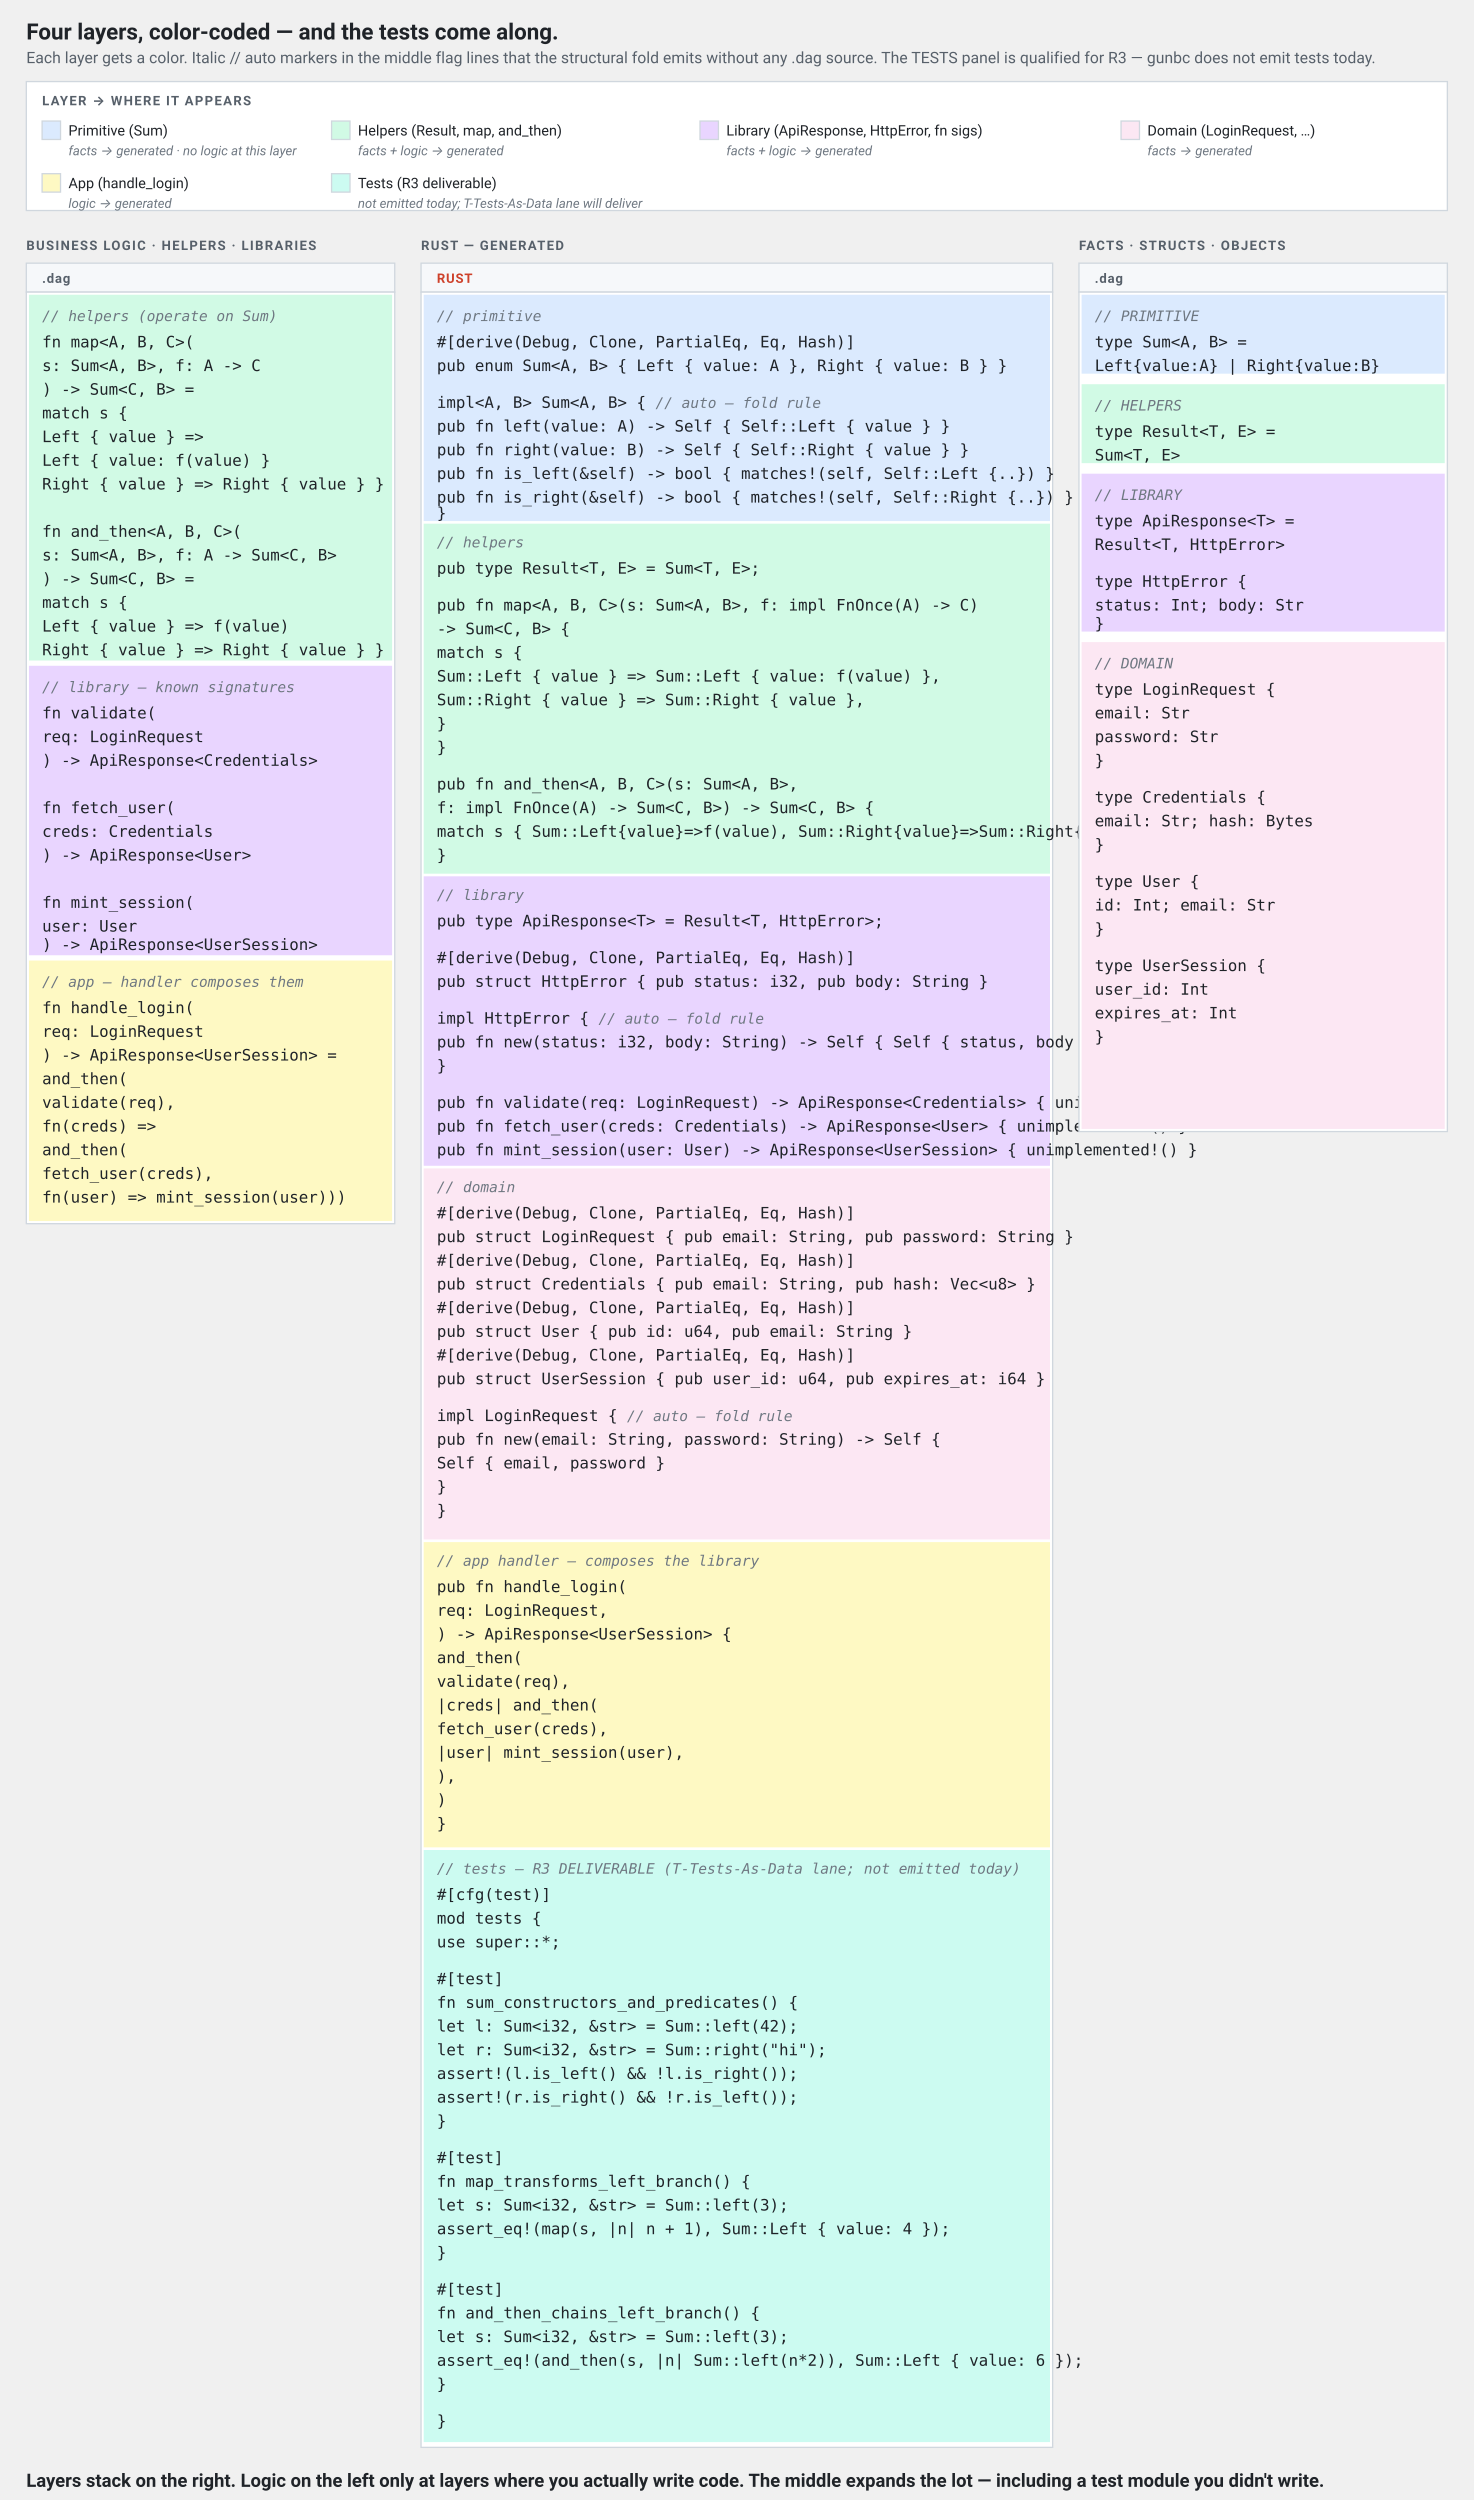
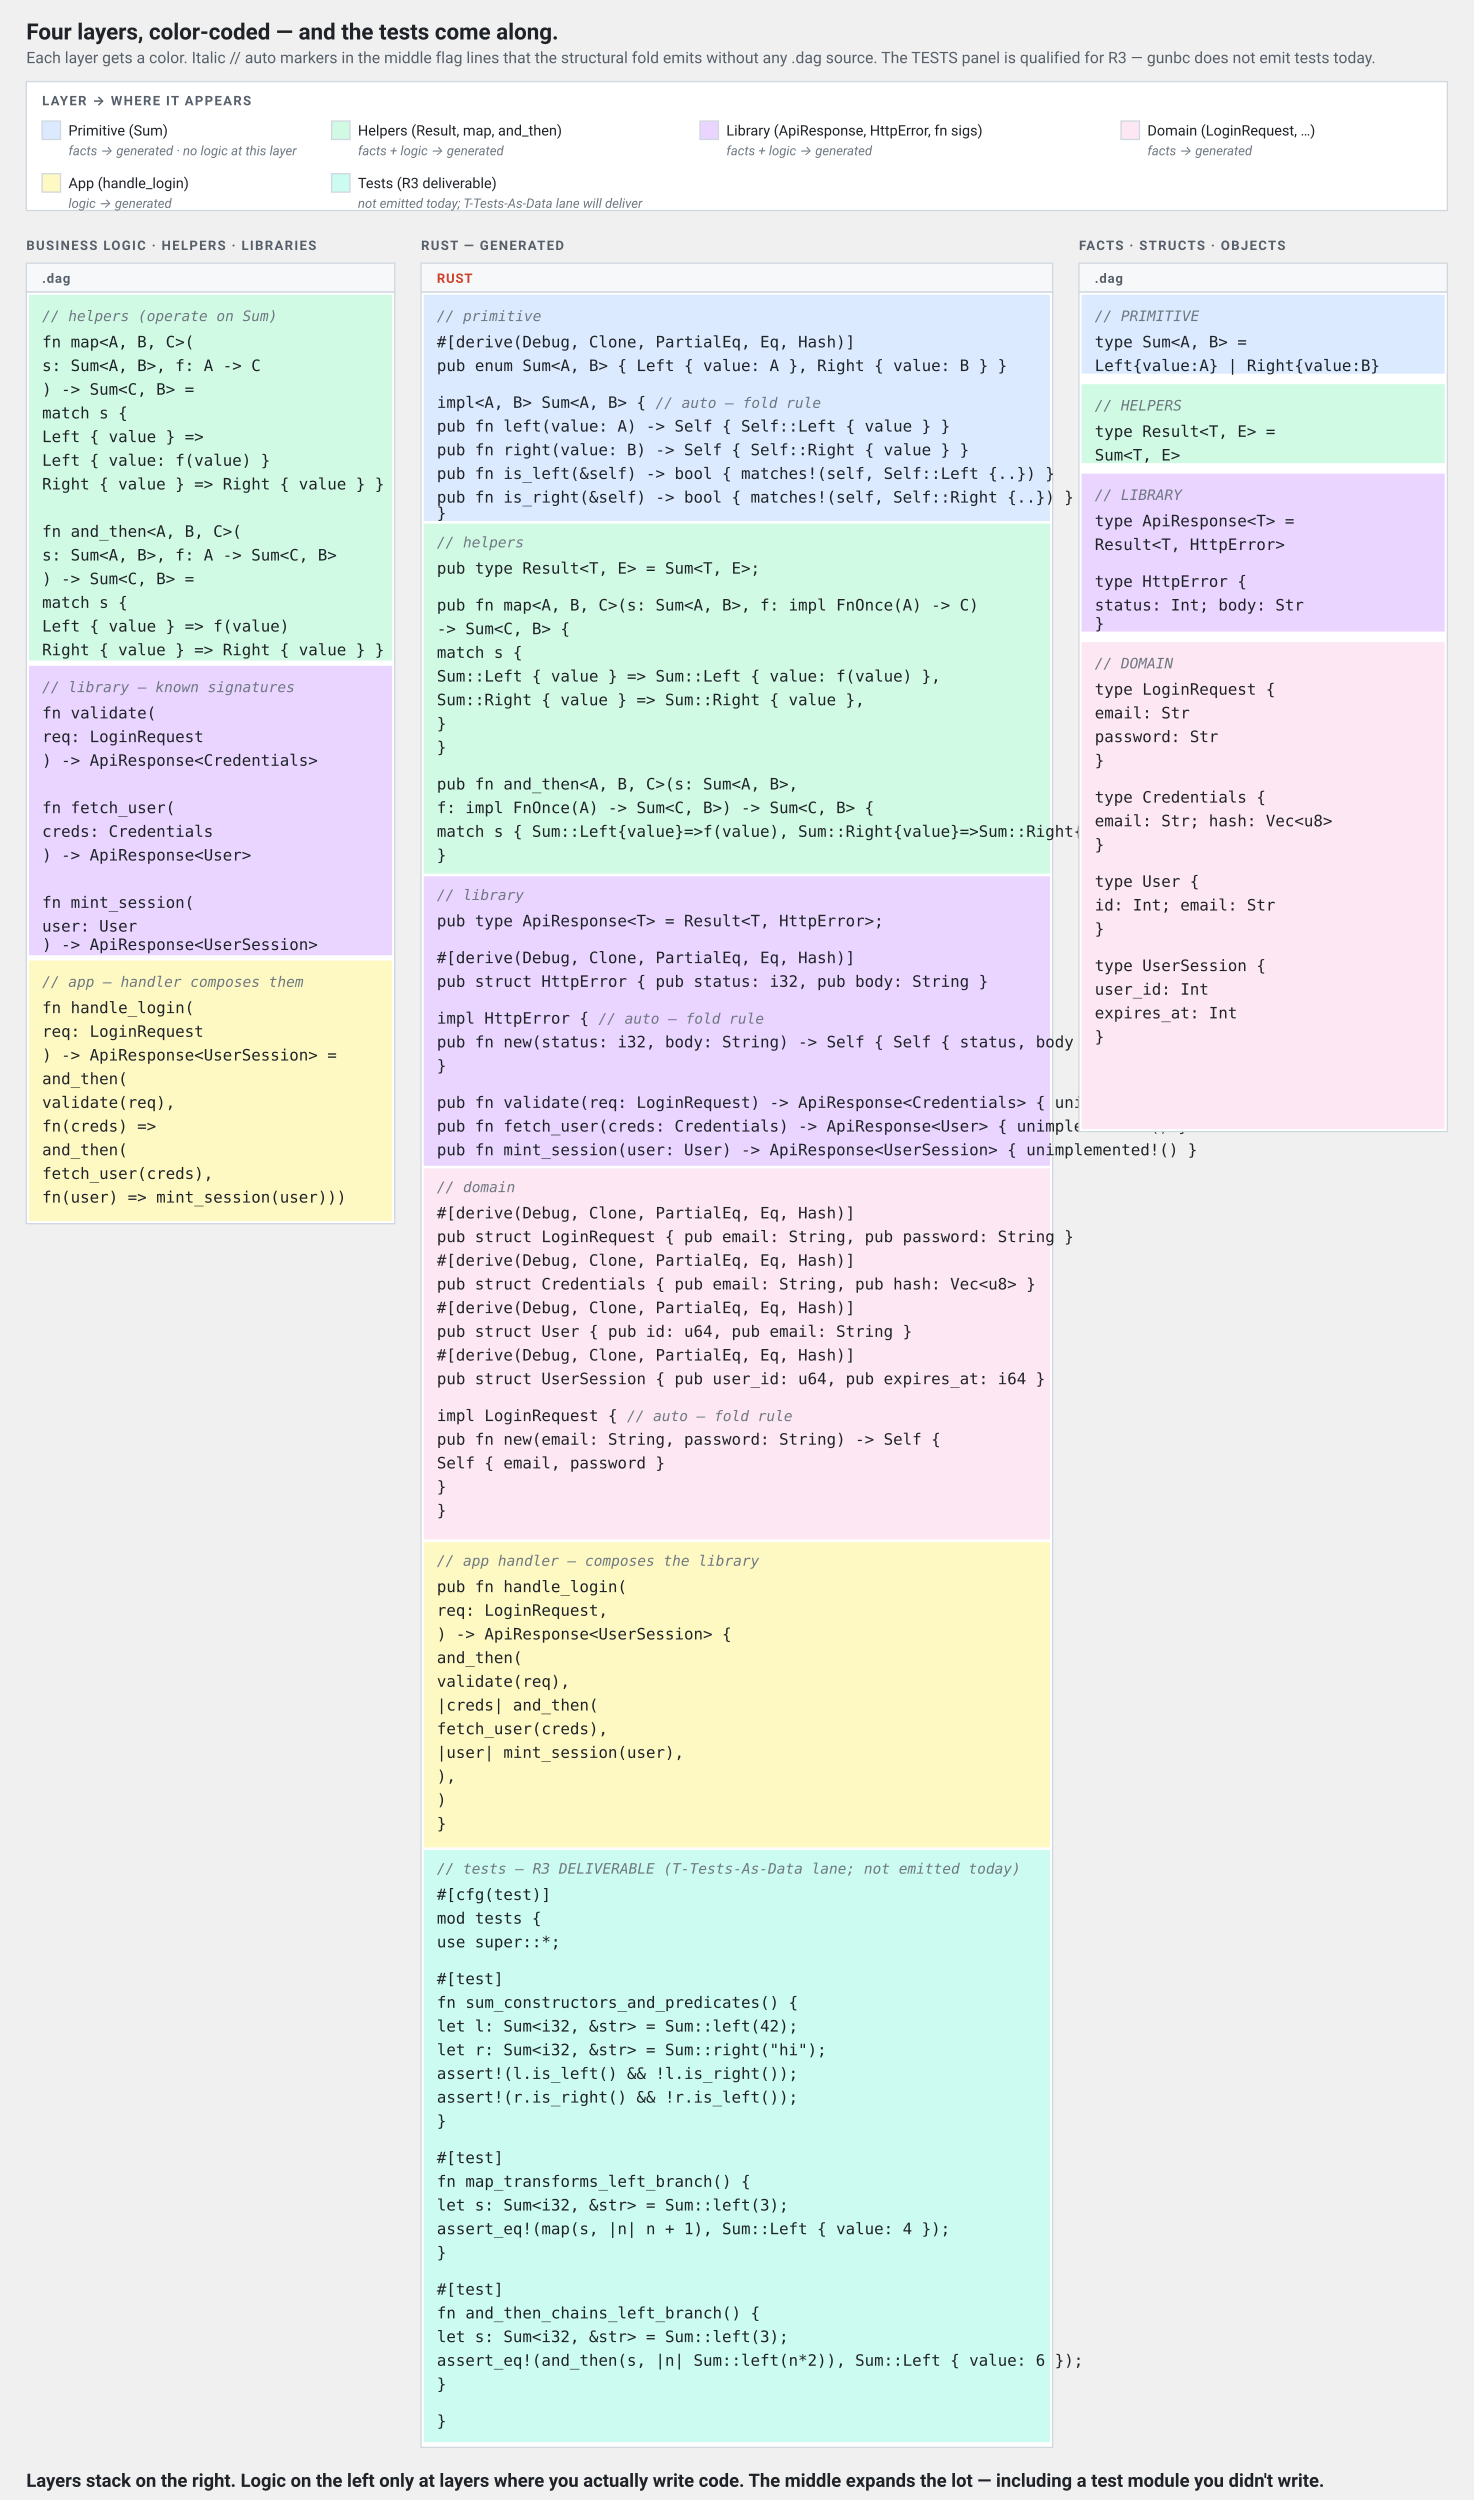
<svg xmlns="http://www.w3.org/2000/svg" viewBox="0 0 1120 1900" font-family="-apple-system, BlinkMacSystemFont, 'Segoe UI', Roboto, sans-serif">
  <defs>
    <style>
      .title { font-size: 17px; font-weight: 600; fill: #1f2328; }
      .sub { font-size: 12px; fill: #57606a; }
      .col-label { font-size: 10px; font-weight: 700; fill: #57606a; letter-spacing: 0.10em; }
      .badge { font-size: 10px; font-weight: 700; letter-spacing: 0.06em; }
      .badge-rust { fill: #ce422b; }
      .badge-dag  { fill: #57606a; }
      .code   { font-family: ui-monospace, 'SF Mono', Menlo, Consolas, monospace; font-size: 12px; fill: #1f2328; }
      .layer  { font-family: ui-monospace, 'SF Mono', Menlo, Consolas, monospace; font-size: 11px; font-style: italic; fill: #6e7781; }
      .card { fill: #ffffff; stroke: #d0d7de; stroke-width: 1; }
      .card-header { fill: #f6f8fa; stroke: #d0d7de; stroke-width: 1; }
      .punchline { font-size: 14px; font-weight: 600; fill: #1f2328; }

      /* Layer tints — same color appears wherever that layer has content */
      .tint-primitive { fill: #dbeafe; }   /* blue   */
      .tint-helpers   { fill: #d1fae5; }   /* green  */
      .tint-library   { fill: #e9d5ff; }   /* purple */
      .tint-domain    { fill: #fce7f3; }   /* pink   */
      .tint-app       { fill: #fef9c3; }   /* yellow */
      .tint-tests     { fill: #ccfbf1; }   /* teal   */

      /* Legend block */
      .legend-swatch { stroke: #d0d7de; stroke-width: 1; }
      .legend-text   { font-size: 11px; fill: #1f2328; }
      .legend-meta   { font-size: 10px; fill: #6e7781; font-style: italic; }
      .legend-frame  { fill: #ffffff; stroke: #d0d7de; stroke-width: 1; }
    </style>
  </defs>
  <text x="20" y="30" class="title">Four layers, color-coded — and the tests come along.</text>
  <text x="20" y="48" class="sub">Each layer gets a color. Italic // auto markers in the middle flag lines that the structural fold emits without any .dag source. The TESTS panel is qualified for R3 — gunbc does not emit tests today.</text>
  <rect x="20" y="62" width="1080" height="98" class="legend-frame" />
  <text x="32" y="80" class="col-label">LAYER → WHERE IT APPEARS</text>
  <rect x="32" y="92" width="14" height="14" class="legend-swatch tint-primitive" />
  <text x="52" y="103" class="legend-text">Primitive (Sum)</text>
  <text x="52" y="118" class="legend-meta">facts → generated  ·  no logic at this layer</text>
  <rect x="252" y="92" width="14" height="14" class="legend-swatch tint-helpers" />
  <text x="272" y="103" class="legend-text">Helpers (Result, map, and_then)</text>
  <text x="272" y="118" class="legend-meta">facts + logic → generated</text>
  <rect x="532" y="92" width="14" height="14" class="legend-swatch tint-library" />
  <text x="552" y="103" class="legend-text">Library (ApiResponse, HttpError, fn sigs)</text>
  <text x="552" y="118" class="legend-meta">facts + logic → generated</text>
  <rect x="852" y="92" width="14" height="14" class="legend-swatch tint-domain" />
  <text x="872" y="103" class="legend-text">Domain (LoginRequest, …)</text>
  <text x="872" y="118" class="legend-meta">facts → generated</text>
  <rect x="32" y="132" width="14" height="14" class="legend-swatch tint-app" />
  <text x="52" y="143" class="legend-text">App (handle_login)</text>
  <text x="52" y="158" class="legend-meta">logic → generated</text>
  <rect x="252" y="132" width="14" height="14" class="legend-swatch tint-tests" />
  <text x="272" y="143" class="legend-text">Tests (R3 deliverable)</text>
  <text x="272" y="158" class="legend-meta">not emitted today; T-Tests-As-Data lane will deliver</text>
  <text x="20" y="190" class="col-label">BUSINESS LOGIC · HELPERS · LIBRARIES</text>
  <text x="320" y="190" class="col-label">RUST — GENERATED</text>
  <text x="820" y="190" class="col-label">FACTS · STRUCTS · OBJECTS</text>
  <rect x="20" y="200" width="280" height="22" class="card-header" />
  <text x="32" y="215" class="badge badge-dag">.dag</text>
  <rect x="20" y="222" width="280" height="708" class="card" />
  <rect x="22" y="224" width="276" height="278" class="tint-helpers" />
  <rect x="22" y="506" width="276" height="220" class="tint-library" />
  <rect x="22" y="730" width="276" height="198" class="tint-app" />
  <text x="32" y="244" class="layer">// helpers (operate on Sum)</text>
  <text x="32" y="264" class="code">fn map&lt;A, B, C&gt;(</text>
  <text x="32" y="282" class="code">    s: Sum&lt;A, B&gt;, f: A -&gt; C</text>
  <text x="32" y="300" class="code">) -&gt; Sum&lt;C, B&gt; =</text>
  <text x="32" y="318" class="code">  match s {</text>
  <text x="32" y="336" class="code">    Left  { value } =&gt;</text>
  <text x="32" y="354" class="code">      Left { value: f(value) }</text>
  <text x="32" y="372" class="code">    Right { value } =&gt; Right { value } }</text>
  <text x="32" y="408" class="code">fn and_then&lt;A, B, C&gt;(</text>
  <text x="32" y="426" class="code">    s: Sum&lt;A, B&gt;, f: A -&gt; Sum&lt;C, B&gt;</text>
  <text x="32" y="444" class="code">) -&gt; Sum&lt;C, B&gt; =</text>
  <text x="32" y="462" class="code">  match s {</text>
  <text x="32" y="480" class="code">    Left  { value } =&gt; f(value)</text>
  <text x="32" y="498" class="code">    Right { value } =&gt; Right { value } }</text>
  <text x="32" y="526" class="layer">// library — known signatures</text>
  <text x="32" y="546" class="code">fn validate(</text>
  <text x="32" y="564" class="code">    req: LoginRequest</text>
  <text x="32" y="582" class="code">) -&gt; ApiResponse&lt;Credentials&gt;</text>
  <text x="32" y="618" class="code">fn fetch_user(</text>
  <text x="32" y="636" class="code">    creds: Credentials</text>
  <text x="32" y="654" class="code">) -&gt; ApiResponse&lt;User&gt;</text>
  <text x="32" y="690" class="code">fn mint_session(</text>
  <text x="32" y="708" class="code">    user: User</text>
  <text x="32" y="722" class="code">) -&gt; ApiResponse&lt;UserSession&gt;</text>
  <text x="32" y="750" class="layer">// app — handler composes them</text>
  <text x="32" y="770" class="code">fn handle_login(</text>
  <text x="32" y="788" class="code">    req: LoginRequest</text>
  <text x="32" y="806" class="code">) -&gt; ApiResponse&lt;UserSession&gt; =</text>
  <text x="32" y="824" class="code">  and_then(</text>
  <text x="32" y="842" class="code">    validate(req),</text>
  <text x="32" y="860" class="code">    fn(creds) =&gt;</text>
  <text x="32" y="878" class="code">      and_then(</text>
  <text x="32" y="896" class="code">        fetch_user(creds),</text>
  <text x="32" y="914" class="code">        fn(user) =&gt; mint_session(user)))</text>
  <rect x="320" y="200" width="480" height="22" class="card-header" />
  <text x="332" y="215" class="badge badge-rust">RUST</text>
  <rect x="320" y="222" width="480" height="1638" class="card" />
  <rect x="322" y="224" width="476" height="172" class="tint-primitive" />
  <rect x="322" y="398" width="476" height="266" class="tint-helpers" />
  <rect x="322" y="666" width="476" height="220" class="tint-library" />
  <rect x="322" y="888" width="476" height="282" class="tint-domain" />
  <rect x="322" y="1172" width="476" height="232" class="tint-app" />
  <rect x="322" y="1406" width="476" height="450" class="tint-tests" />
  <text x="332" y="244" class="layer">// primitive</text>
  <text x="332" y="264" class="code">#[derive(Debug, Clone, PartialEq, Eq, Hash)]</text>
  <text x="332" y="282" class="code">pub enum Sum&lt;A, B&gt; { Left { value: A }, Right { value: B } }</text>
  <text x="332" y="310" class="code">impl&lt;A, B&gt; Sum&lt;A, B&gt; {                            <tspan class="layer">// auto — fold rule</tspan>
  </text>
  <text x="332" y="328" class="code">    pub fn left(value: A)  -&gt; Self { Self::Left  { value } }</text>
  <text x="332" y="346" class="code">    pub fn right(value: B) -&gt; Self { Self::Right { value } }</text>
  <text x="332" y="364" class="code">    pub fn is_left(&amp;self)  -&gt; bool { matches!(self, Self::Left  {..}) }</text>
  <text x="332" y="382" class="code">    pub fn is_right(&amp;self) -&gt; bool { matches!(self, Self::Right {..}) }</text>
  <text x="332" y="394" class="code">}</text>
  <text x="332" y="416" class="layer">// helpers</text>
  <text x="332" y="436" class="code">pub type Result&lt;T, E&gt; = Sum&lt;T, E&gt;;</text>
  <text x="332" y="464" class="code">pub fn map&lt;A, B, C&gt;(s: Sum&lt;A, B&gt;, f: impl FnOnce(A) -&gt; C)</text>
  <text x="332" y="482" class="code">    -&gt; Sum&lt;C, B&gt; {</text>
  <text x="332" y="500" class="code">    match s {</text>
  <text x="332" y="518" class="code">        Sum::Left  { value } =&gt; Sum::Left  { value: f(value) },</text>
  <text x="332" y="536" class="code">        Sum::Right { value } =&gt; Sum::Right { value },</text>
  <text x="332" y="554" class="code">    }</text>
  <text x="332" y="572" class="code">}</text>
  <text x="332" y="600" class="code">pub fn and_then&lt;A, B, C&gt;(s: Sum&lt;A, B&gt;,</text>
  <text x="332" y="618" class="code">    f: impl FnOnce(A) -&gt; Sum&lt;C, B&gt;) -&gt; Sum&lt;C, B&gt; {</text>
  <text x="332" y="636" class="code">    match s { Sum::Left{value}=&gt;f(value), Sum::Right{value}=&gt;Sum::Right{value} }</text>
  <text x="332" y="654" class="code">}</text>
  <text x="332" y="684" class="layer">// library</text>
  <text x="332" y="704" class="code">pub type ApiResponse&lt;T&gt; = Result&lt;T, HttpError&gt;;</text>
  <text x="332" y="732" class="code">#[derive(Debug, Clone, PartialEq, Eq, Hash)]</text>
  <text x="332" y="750" class="code">pub struct HttpError { pub status: i32, pub body: String }</text>
  <text x="332" y="778" class="code">impl HttpError {                                    <tspan class="layer">// auto — fold rule</tspan>
  </text>
  <text x="332" y="796" class="code">    pub fn new(status: i32, body: String) -&gt; Self { Self { status, body } }</text>
  <text x="332" y="814" class="code">}</text>
  <text x="332" y="842" class="code">pub fn validate(req: LoginRequest)     -&gt; ApiResponse&lt;Credentials&gt; { unimplemented!() }</text>
  <text x="332" y="860" class="code">pub fn fetch_user(creds: Credentials)  -&gt; ApiResponse&lt;User&gt;        { unimplemented!() }</text>
  <text x="332" y="878" class="code">pub fn mint_session(user: User)        -&gt; ApiResponse&lt;UserSession&gt; { unimplemented!() }</text>
  <text x="332" y="906" class="layer">// domain</text>
  <text x="332" y="926" class="code">#[derive(Debug, Clone, PartialEq, Eq, Hash)]</text>
  <text x="332" y="944" class="code">pub struct LoginRequest { pub email: String, pub password: String }</text>
  <text x="332" y="962" class="code">#[derive(Debug, Clone, PartialEq, Eq, Hash)]</text>
  <text x="332" y="980" class="code">pub struct Credentials  { pub email: String, pub hash: Vec&lt;u8&gt; }</text>
  <text x="332" y="998" class="code">#[derive(Debug, Clone, PartialEq, Eq, Hash)]</text>
  <text x="332" y="1016" class="code">pub struct User { pub id: u64, pub email: String }</text>
  <text x="332" y="1034" class="code">#[derive(Debug, Clone, PartialEq, Eq, Hash)]</text>
  <text x="332" y="1052" class="code">pub struct UserSession { pub user_id: u64, pub expires_at: i64 }</text>
  <text x="332" y="1080" class="code">impl LoginRequest {                                 <tspan class="layer">// auto — fold rule</tspan>
  </text>
  <text x="332" y="1098" class="code">    pub fn new(email: String, password: String) -&gt; Self {</text>
  <text x="332" y="1116" class="code">        Self { email, password }</text>
  <text x="332" y="1134" class="code">    }</text>
  <text x="332" y="1152" class="code">}</text>
  <text x="332" y="1190" class="layer">// app handler — composes the library</text>
  <text x="332" y="1210" class="code">pub fn handle_login(</text>
  <text x="332" y="1228" class="code">    req: LoginRequest,</text>
  <text x="332" y="1246" class="code">) -&gt; ApiResponse&lt;UserSession&gt; {</text>
  <text x="332" y="1264" class="code">    and_then(</text>
  <text x="332" y="1282" class="code">        validate(req),</text>
  <text x="332" y="1300" class="code">        |creds| and_then(</text>
  <text x="332" y="1318" class="code">            fetch_user(creds),</text>
  <text x="332" y="1336" class="code">            |user| mint_session(user),</text>
  <text x="332" y="1354" class="code">        ),</text>
  <text x="332" y="1372" class="code">    )</text>
  <text x="332" y="1390" class="code">}</text>
  <text x="332" y="1424" class="layer">// tests — R3 DELIVERABLE (T-Tests-As-Data lane; not emitted today)</text>
  <text x="332" y="1444" class="code">#[cfg(test)]</text>
  <text x="332" y="1462" class="code">mod tests {</text>
  <text x="332" y="1480" class="code">    use super::*;</text>
  <text x="332" y="1508" class="code">    #[test]</text>
  <text x="332" y="1526" class="code">    fn sum_constructors_and_predicates() {</text>
  <text x="332" y="1544" class="code">        let l: Sum&lt;i32, &amp;str&gt; = Sum::left(42);</text>
  <text x="332" y="1562" class="code">        let r: Sum&lt;i32, &amp;str&gt; = Sum::right("hi");</text>
  <text x="332" y="1580" class="code">        assert!(l.is_left()  &amp;&amp; !l.is_right());</text>
  <text x="332" y="1598" class="code">        assert!(r.is_right() &amp;&amp; !r.is_left());</text>
  <text x="332" y="1616" class="code">    }</text>
  <text x="332" y="1644" class="code">    #[test]</text>
  <text x="332" y="1662" class="code">    fn map_transforms_left_branch() {</text>
  <text x="332" y="1680" class="code">        let s: Sum&lt;i32, &amp;str&gt; = Sum::left(3);</text>
  <text x="332" y="1698" class="code">        assert_eq!(map(s, |n| n + 1), Sum::Left { value: 4 });</text>
  <text x="332" y="1716" class="code">    }</text>
  <text x="332" y="1744" class="code">    #[test]</text>
  <text x="332" y="1762" class="code">    fn and_then_chains_left_branch() {</text>
  <text x="332" y="1780" class="code">        let s: Sum&lt;i32, &amp;str&gt; = Sum::left(3);</text>
  <text x="332" y="1798" class="code">        assert_eq!(and_then(s, |n| Sum::left(n*2)), Sum::Left { value: 6 });</text>
  <text x="332" y="1816" class="code">    }</text>
  <text x="332" y="1844" class="code">}</text>
  <rect x="820" y="200" width="280" height="22" class="card-header" />
  <text x="832" y="215" class="badge badge-dag">.dag</text>
  <rect x="820" y="222" width="280" height="638" class="card" />
  <rect x="822" y="224" width="276" height="60" class="tint-primitive" />
  <rect x="822" y="292" width="276" height="60" class="tint-helpers" />
  <rect x="822" y="360" width="276" height="120" class="tint-library" />
  <rect x="822" y="488" width="276" height="370" class="tint-domain" />
  <text x="832" y="244" class="layer">// PRIMITIVE</text>
  <text x="832" y="264" class="code">type Sum&lt;A, B&gt; =</text>
  <text x="832" y="282" class="code">  Left{value:A} | Right{value:B}</text>
  <text x="832" y="312" class="layer">// HELPERS</text>
  <text x="832" y="332" class="code">type Result&lt;T, E&gt; =</text>
  <text x="832" y="350" class="code">  Sum&lt;T, E&gt;</text>
  <text x="832" y="380" class="layer">// LIBRARY</text>
  <text x="832" y="400" class="code">type ApiResponse&lt;T&gt; =</text>
  <text x="832" y="418" class="code">  Result&lt;T, HttpError&gt;</text>
  <text x="832" y="446" class="code">type HttpError {</text>
  <text x="832" y="464" class="code">  status: Int; body: Str</text>
  <text x="832" y="478" class="code">}</text>
  <text x="832" y="508" class="layer">// DOMAIN</text>
  <text x="832" y="528" class="code">type LoginRequest {</text>
  <text x="832" y="546" class="code">  email: Str</text>
  <text x="832" y="564" class="code">  password: Str</text>
  <text x="832" y="582" class="code">}</text>
  <text x="832" y="610" class="code">type Credentials {</text>
-   <text x="832" y="628" class="code">  email: Str; hash: Bytes</text>
+   <text x="832" y="628" class="code">  email: Str; hash: Vec&lt;u8&gt;</text>
  <text x="832" y="646" class="code">}</text>
  <text x="832" y="674" class="code">type User {</text>
  <text x="832" y="692" class="code">  id: Int; email: Str</text>
  <text x="832" y="710" class="code">}</text>
  <text x="832" y="738" class="code">type UserSession {</text>
  <text x="832" y="756" class="code">  user_id: Int</text>
  <text x="832" y="774" class="code">  expires_at: Int</text>
  <text x="832" y="792" class="code">}</text>
  <text x="20" y="1890" class="punchline">Layers stack on the right. Logic on the left only at layers where you actually write code. The middle expands the lot — including a test module you didn't write.</text>
</svg>
